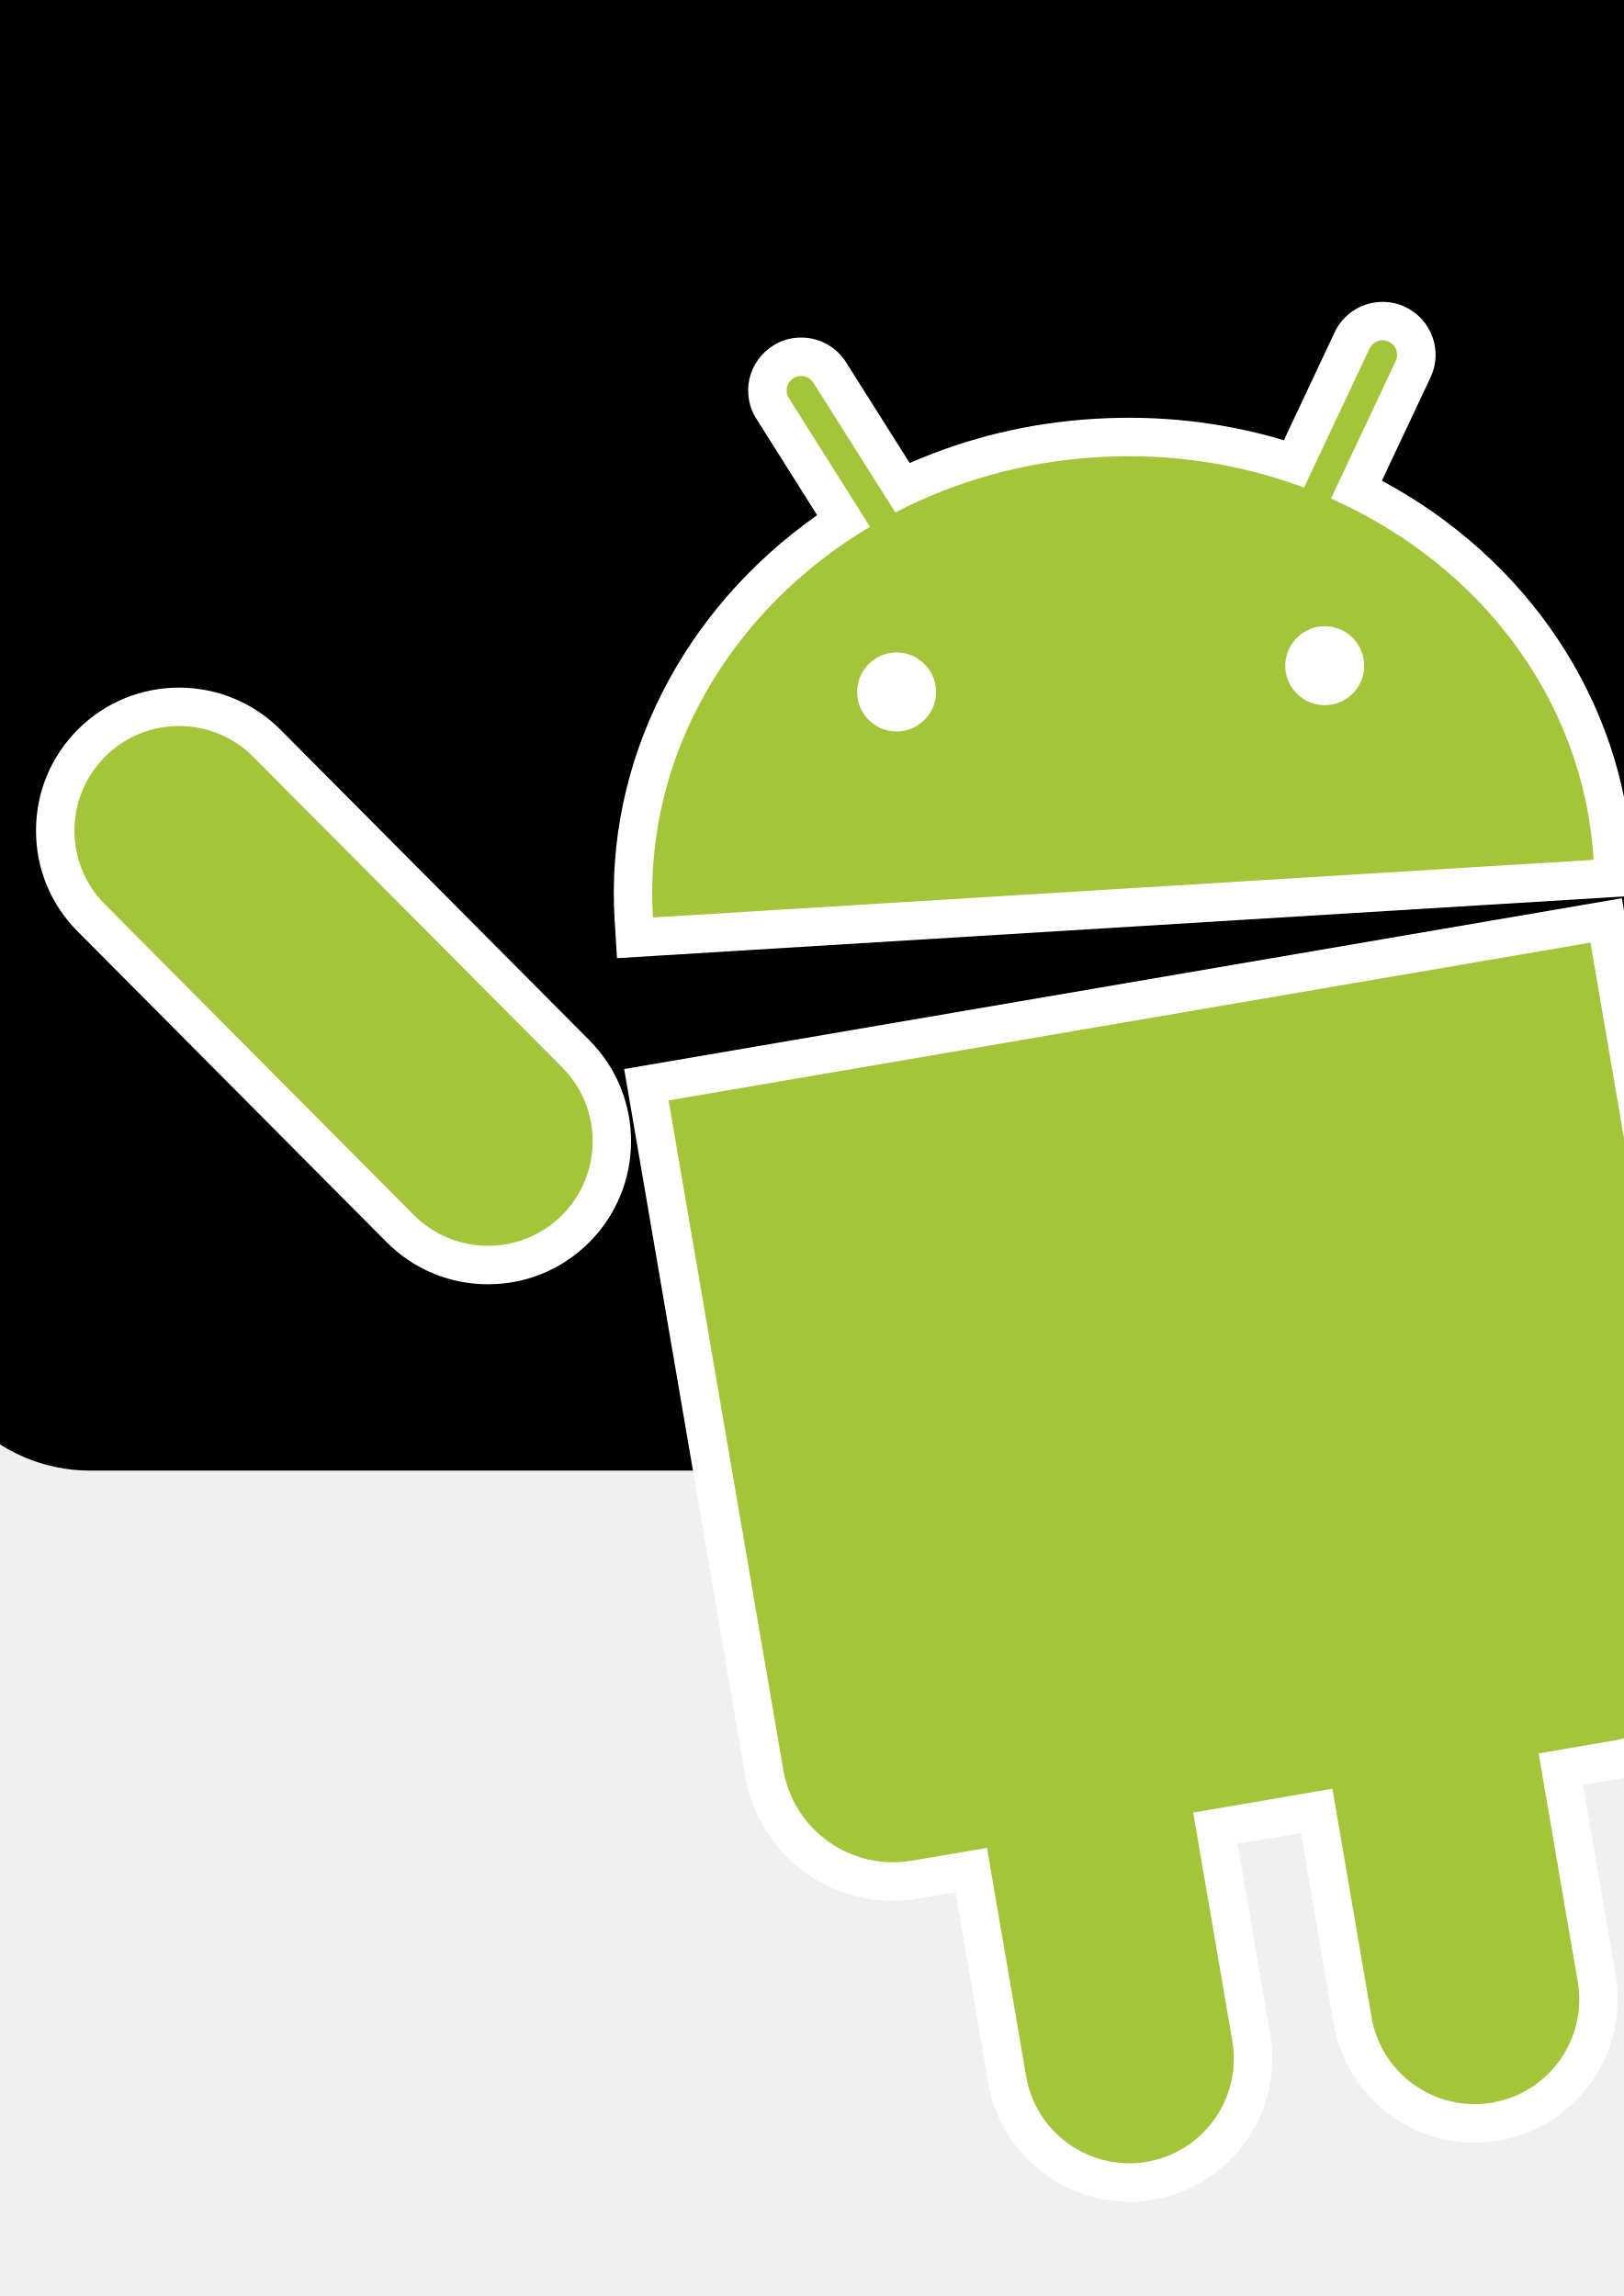
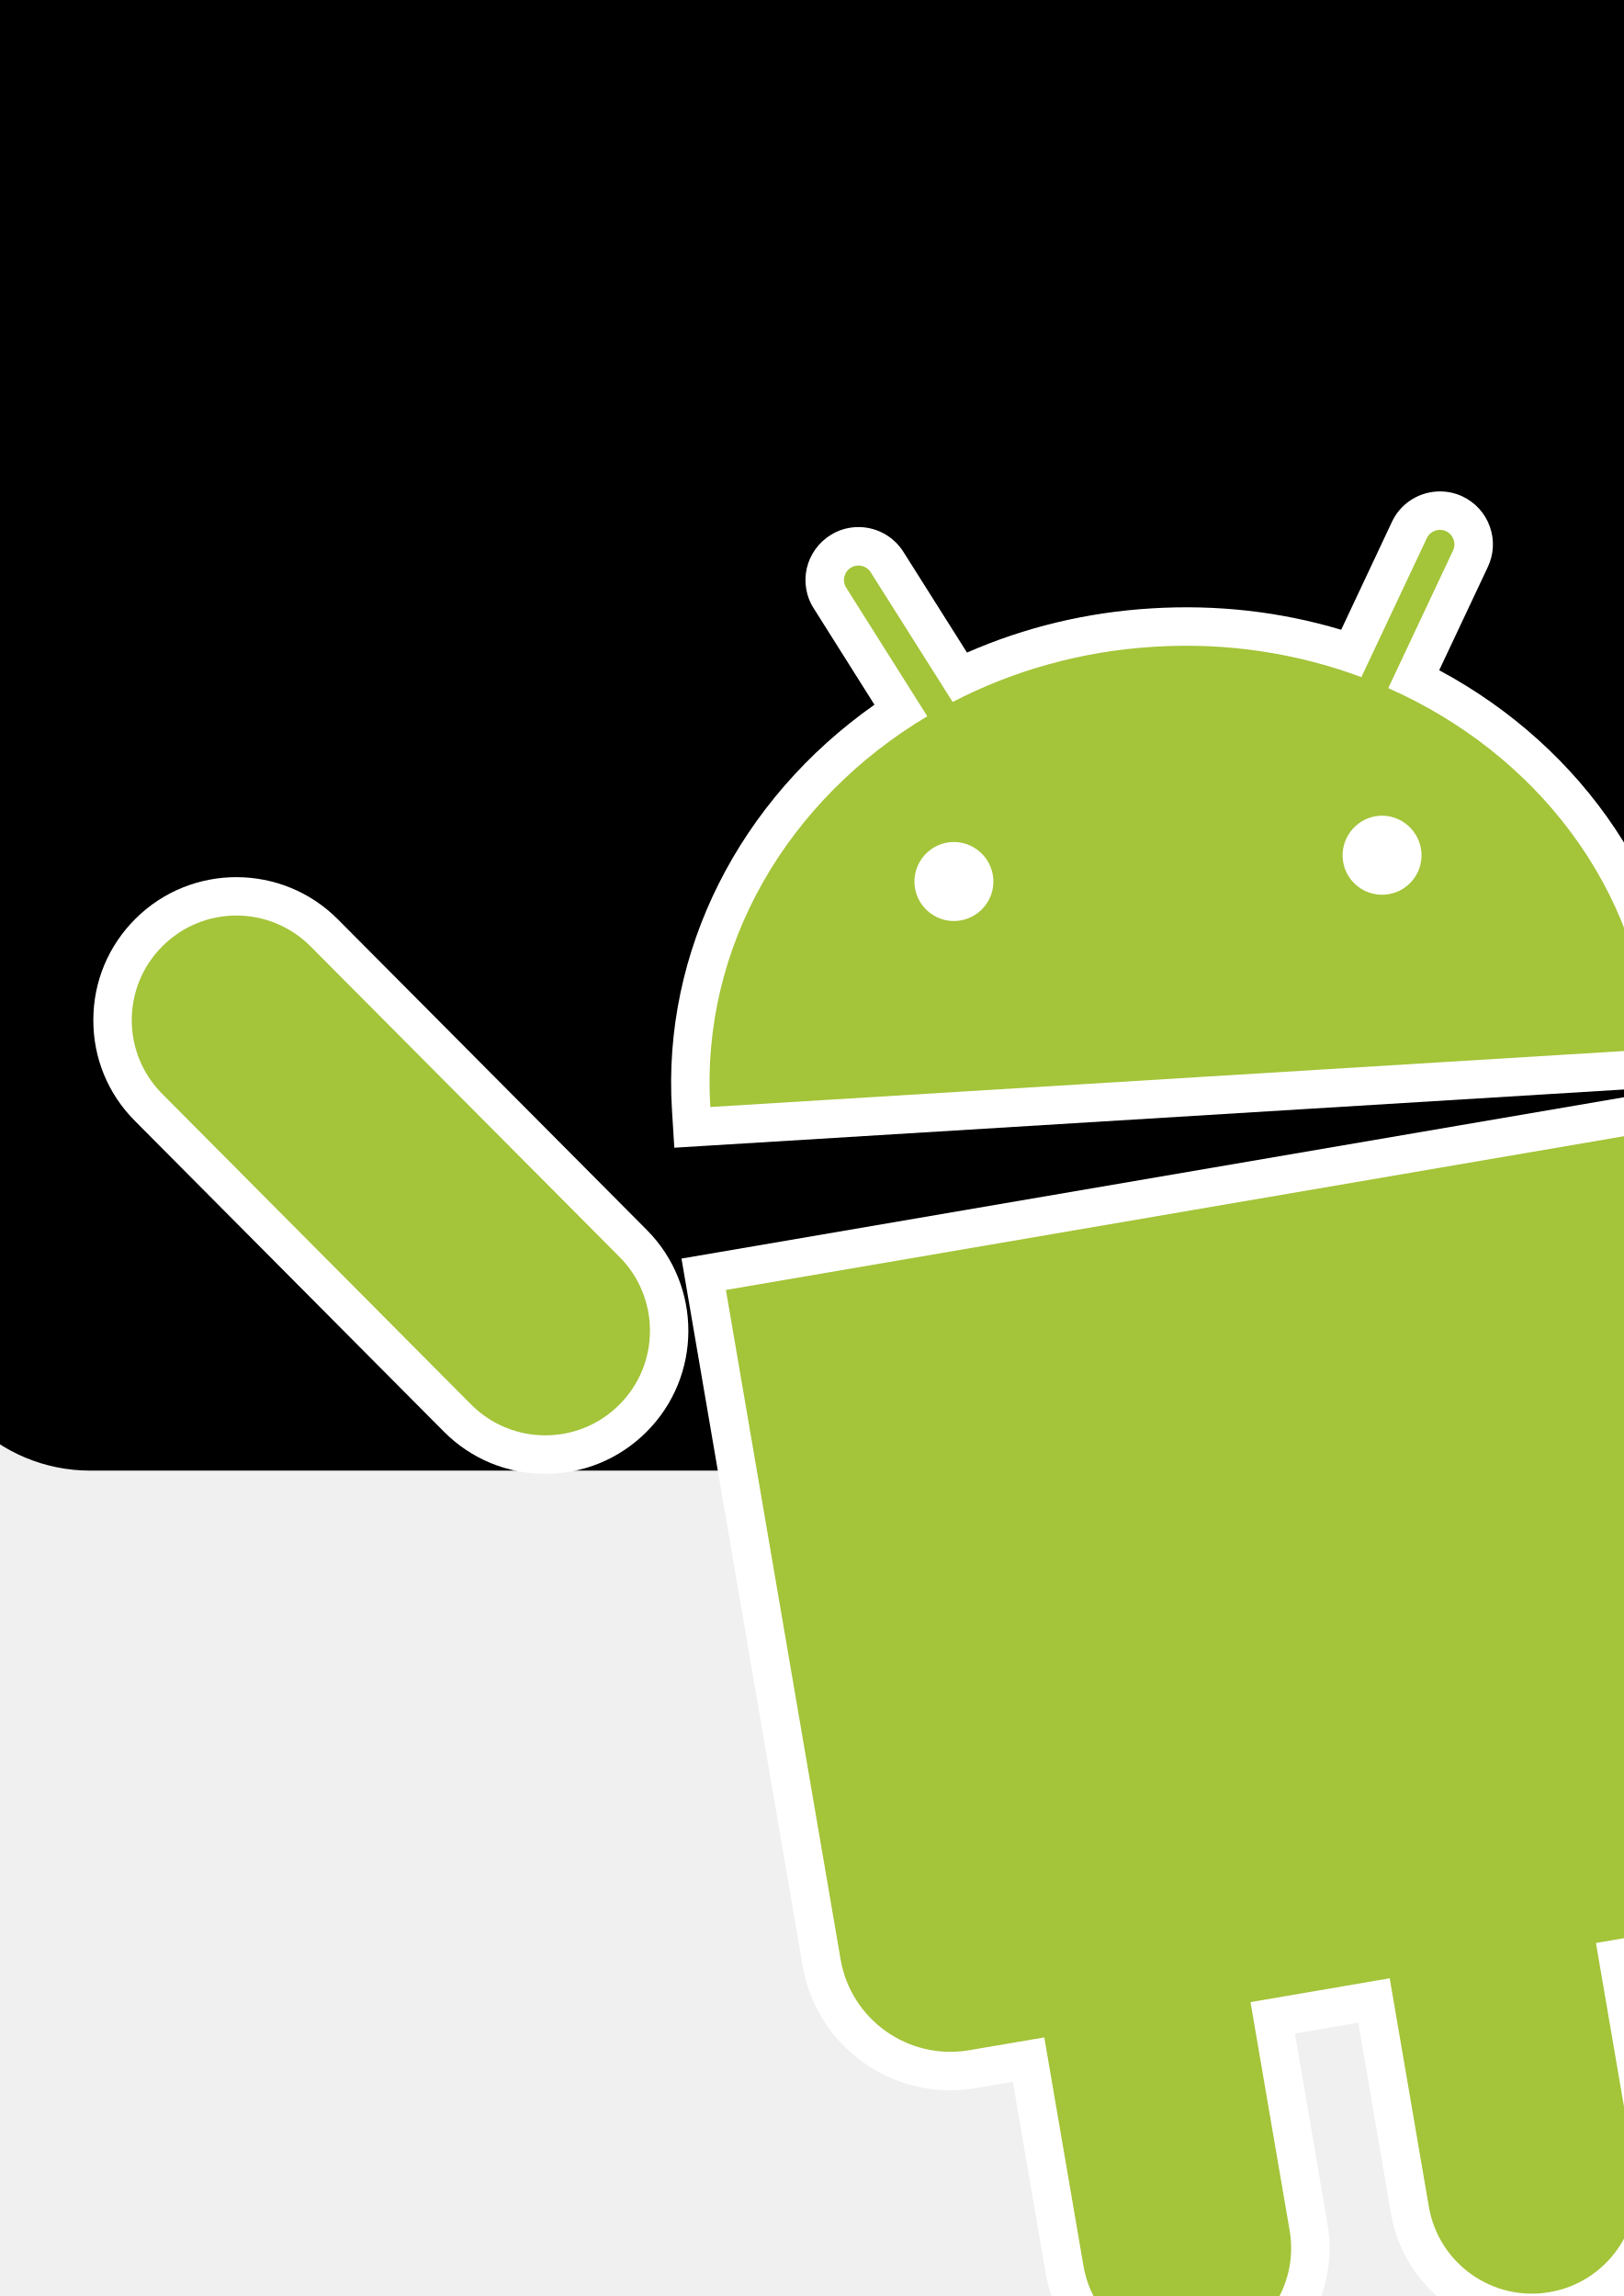
<svg xmlns="http://www.w3.org/2000/svg" width="744.094" height="1052.362" id="svg2" version="1.1">
  <defs id="defs4">
    <clipPath id="clipPath3143" clipPathUnits="userSpaceOnUse">
      <path id="path3145" d="m 0,595.28 841.89,0 L 841.89,0 0,0 0,595.28 z" />
    </clipPath>
  </defs>
  <g id="layer1">
    <rect style="fill:#000000;stroke:#000000;stroke-opacity:1;fill-opacity:1" id="rect3127" width="800" height="800" x="-35.355" y="-126.445" ry="76.772" />
    <g id="g3159" transform="matrix(1.25,0,0,-1.25,490.608,140.3141)" />
-     <g id="g3790" transform="matrix(1.686821,0,0,1.686821,-415.4428,-385.1616)">
+     <g id="g3790" transform="matrix(1.686821,0,0,1.686821,-389.1788,-298.2885)">
      <g transform="matrix(1.232104,-0.2107572,-0.2107572,-1.232104,559.6191,826.0252)" id="g3163">
        <path id="path3165" style="fill:#ffffff;fill-opacity:1;fill-rule:nonzero;stroke:none" d="m 0,0 c -17.14,0.002 -31.089,13.944 -31.093,31.095 l -0.008,42.023 -8.167,-0.007 c -8.728,-0.002 -16.918,3.389 -23.074,9.549 -6.164,6.154 -9.56,14.35 -9.548,23.084 l -0.03,147.53 -0.002,8.367 8.361,-0.002 203.275,0.032 8.364,0.006 0.001,-8.361 0.021,-147.549 C 148.103,87.774 133.465,73.132 115.475,73.136 l -8.223,-0.01 0.012,-42.008 C 107.262,13.978 93.318,0.021 76.185,0.022 67.88,0.003 60.083,3.232 54.198,9.119 48.307,14.99 45.065,22.797 45.069,31.098 l -0.001,42.029 -13.973,0.001 0,-42.022 C 31.092,13.96 17.147,-0.003 0,0" />
      </g>
      <g transform="matrix(1.232104,-0.2107572,-0.2107572,-1.232104,459.0682,709.1249)" id="g3167">
        <path id="path3169" style="fill:#ffffff;fill-opacity:1;fill-rule:nonzero;stroke:none" d="m 0,0 c -0.012,-13.436 10.833,-24.282 24.257,-24.277 l 16.52,-10e-4 0.019,-50.379 c -0.003,-12.541 10.187,-22.738 22.72,-22.739 12.564,0 22.742,10.206 22.731,22.756 l 0.002,50.368 30.696,0.005 -0.002,-50.377 c 0.011,-12.543 10.214,-22.749 22.744,-22.728 12.562,-0.008 22.747,10.198 22.745,22.749 l -0.014,50.363 16.58,0.005 c 13.378,-0.005 24.261,10.867 24.26,24.274 L 203.232,147.578 -0.037,147.542 0,0 z" />
      </g>
      <g transform="matrix(1.232104,-0.2107572,-0.2107572,-1.232104,747.736,656.1728)" id="g3171">
        <path id="path3173" style="fill:#ffffff;fill-opacity:1;fill-rule:nonzero;stroke:none" d="m 0,0 c -17.148,-0.002 -31.098,13.933 -31.093,31.087 l -0.023,95.217 c 0.004,17.152 13.931,31.102 31.072,31.103 17.162,0.002 31.118,-13.945 31.115,-31.093 L 31.08,31.103 C 31.084,13.962 17.147,-0.003 0,0" />
      </g>
      <g transform="matrix(1.232104,-0.2107572,-0.2107572,-1.232104,716.2909,472.5371)" id="g3175">
        <path id="path3177" style="fill:#ffffff;fill-opacity:1;fill-rule:nonzero;stroke:none" d="m 0,0 c -12.555,0.01 -22.731,-10.186 -22.729,-22.743 l 0.009,-95.213 c 0.006,-12.572 10.177,-22.743 22.743,-22.735 12.555,0.002 22.719,10.165 22.73,22.743 l -0.025,95.211 C 22.726,-10.177 12.557,0.003 0,0" />
      </g>
      <g transform="matrix(-0.7091129,0.705095,-0.705095,-0.7091129,722.289,506.7181)" id="g3336">
        <g id="g3147" transform="matrix(1.25,0,0,-1.25,265.8961,377.5522)">
          <path d="m 0,0 c -17.157,-0.01 -31.095,13.946 -31.097,31.101 l -0.008,95.217 c -0.006,17.137 13.929,31.09 31.063,31.093 8.332,0.007 16.13,-3.225 22.011,-9.096 5.881,-5.874 9.114,-13.686 9.12,-21.988 L 31.081,31.102 C 31.102,22.811 27.878,14.998 22.002,9.133 16.138,3.242 8.317,0.003 0,0" style="fill:#ffffff;fill-opacity:1;fill-rule:nonzero;stroke:none" id="path3149" />
        </g>
        <g id="g3151" transform="matrix(1.25,0,0,-1.25,265.8656,191.2344)">
          <path d="m 0,0 c -12.556,0.006 -22.732,-10.19 -22.735,-22.735 l 0.017,-95.214 c 0.003,-12.588 10.197,-22.747 22.738,-22.759 12.566,0.015 22.744,10.178 22.731,22.758 l 0.002,95.227 C 22.748,-10.181 12.558,0.009 0,0" style="fill:#ffffff;fill-opacity:1;fill-rule:nonzero;stroke:none" id="path3153" />
        </g>
        <path style="fill:#a4c439;fill-opacity:1;fill-rule:nonzero;stroke:none" d="m 265.866,191.234 c -15.695,-0.007 -28.415,12.739 -28.419,28.42 l 0.021,119.016 c 0.004,15.735 12.729,28.431 28.425,28.429 15.705,0.001 28.427,-12.703 28.411,-28.427 l 0.002,-119.034 c -0.006,-15.678 -12.745,-28.414 -28.441,-28.404" id="path3254" />
      </g>
      <g transform="matrix(0.9981339,-0.06106295,0.06106295,0.9981339,108.5929,309.8428)" id="g3343">
        <g id="g3155" transform="matrix(1.25,0,0,-1.25,570.7422,197.1274)">
          <path d="m 0,0 -8.359,0.003 -204.813,-0.027 -8.362,-0.003 -0.003,8.361 c -0.019,34.321 18.68,66.242 49.304,85.102 l -11.906,21.733 c -1.458,2.548 -1.822,5.772 -0.975,8.723 0.861,2.949 2.894,5.482 5.621,6.933 1.576,0.894 3.501,1.391 5.449,1.388 4.216,-0.001 8.083,-2.289 10.117,-5.989 l 12.462,-22.701 c 12.897,4.732 26.511,7.144 40.576,7.139 14.268,0.006 27.951,-2.409 40.902,-7.159 l 12.442,22.74 c 2.003,3.691 5.895,5.99 10.106,5.986 1.896,0.002 3.786,-0.461 5.455,-1.359 2.799,-1.536 4.751,-3.984 5.61,-6.954 0.855,-2.952 0.512,-6.07 -0.988,-8.774 l -11.9,-21.723 C -18.684,74.521 -0.008,42.623 -0.011,8.362 L 0,0 z" style="fill:#ffffff;fill-opacity:1;fill-rule:nonzero;stroke:none" id="path3157" />
        </g>
        <path id="path3248" style="fill:#a4c439;fill-opacity:1;fill-rule:nonzero;stroke:none" d="m 490.608,140.314 c -5.919,0.006 -10.736,-4.793 -10.735,-10.731 0.02,-5.881 4.81,-10.735 10.74,-10.755 5.886,0.016 10.715,4.869 10.71,10.761 0.014,5.926 -4.799,10.726 -10.715,10.725 m -116.573,0.021 c -5.895,-0.014 -10.697,-4.806 -10.699,-10.726 0.002,-5.897 4.794,-10.746 10.709,-10.745 5.936,-0.005 10.738,4.848 10.745,10.742 0.002,5.915 -4.81,10.725 -10.755,10.729 m 121.022,-55.977 19.837,-36.226 c 1.058,-1.893 0.364,-4.304 -1.556,-5.372 -1.934,-1.025 -4.325,-0.329 -5.348,1.577 l -20.036,36.604 c -16.864,-7.501 -35.727,-11.713 -55.691,-11.69 -19.911,-0.016 -38.77,4.176 -55.56,11.636 L 356.647,44.378 c -1.045,-1.926 -3.444,-2.623 -5.338,-1.574 -1.931,1.039 -2.636,3.454 -1.566,5.343 l 19.846,36.199 c -38.994,20.111 -65.339,58.405 -65.319,102.37 l 256.014,-0.026 c 0.007,-43.959 -26.29,-82.172 -65.226,-102.331 m -4.45,55.956 c -5.918,0.006 -10.746,-4.785 -10.735,-10.731 0,-5.884 4.81,-10.735 10.74,-10.755 5.886,0.016 10.715,4.869 10.71,10.761 0.004,5.925 -4.799,10.726 -10.715,10.725 m -116.571,0.021 c -5.896,-0.014 -10.699,-4.806 -10.7,-10.726 0.002,-5.897 4.803,-10.745 10.709,-10.745 5.936,-0.005 10.738,4.848 10.745,10.742 0.002,5.916 -4.809,10.725 -10.754,10.729 m 121.022,-55.977 19.836,-36.226 c 1.058,-1.893 0.366,-4.317 -1.548,-5.366 -1.94,-1.045 -4.334,-0.331 -5.356,1.571 l -20.044,36.589 c -16.858,-7.481 -35.731,-11.695 -55.684,-11.675 -19.911,-0.016 -38.751,4.175 -55.56,11.636 L 356.647,44.378 c -1.035,-1.925 -3.453,-2.629 -5.339,-1.569 -1.929,1.029 -2.634,3.449 -1.565,5.338 l 19.848,36.195 c -38.995,20.115 -65.339,58.409 -65.319,102.374 l 256.012,-0.026 c 0.008,-43.959 -26.29,-82.172 -65.225,-102.331" />
      </g>
      <path id="path3246" d="m 427.928,527.346 31.141,181.796 c 2.815,16.54 18.474,27.599 35.003,24.775 l 20.355,-3.473 10.641,62.068 c 2.639,15.452 17.351,25.869 32.786,23.228 15.48,-2.648 25.87,-17.368 23.228,-32.83 l -10.63,-62.057 37.819,-6.476 10.633,62.067 c 2.638,15.446 17.361,25.88 32.794,23.214 15.481,-2.638 25.877,-17.359 23.23,-32.823 l -10.632,-62.05 20.422,-3.51 c 16.489,-2.814 27.615,-18.476 24.79,-35.014 L 678.379,484.462 427.928,527.346 z" style="fill:#a4c439;fill-opacity:1;fill-rule:nonzero;stroke:none" />
      <path id="path3181" d="m 749.095,495.753 c -2.648,-15.471 -17.334,-25.865 -32.804,-23.215 -15.471,2.634 -25.862,17.34 -23.211,32.812 l 20.087,117.311 c 2.648,15.488 17.323,25.861 32.804,23.218 15.469,-2.648 25.86,-17.312 23.212,-32.812 l -20.089,-117.314 z" style="fill:#a4c439;fill-opacity:1;fill-rule:nonzero;stroke:none" />
    </g>
-     <flowRoot xml:space="preserve" id="flowRoot3014" style="font-size:40px;font-style:normal;font-variant:normal;font-weight:normal;font-stretch:normal;line-height:125%;letter-spacing:0px;word-spacing:0px;fill:#000000;fill-opacity:1;stroke:#ffffff;font-family:Roboto;-inkscape-font-specification:Roboto;stroke-opacity:1;stroke-width:1.094;stroke-miterlimit:4;stroke-dasharray:none" transform="matrix(7.250897,-0.9416752,0.9416752,7.250897,1065.304,-717.0336)">
+     <flowRoot xml:space="preserve" id="flowRoot3014" style="font-size:40px;font-style:normal;font-variant:normal;font-weight:normal;font-stretch:normal;line-height:125%;letter-spacing:0px;word-spacing:0px;fill:#8282ff;fill-opacity:1;stroke:#ffffff;stroke-width:1.641;stroke-miterlimit:4;stroke-opacity:1;stroke-dasharray:none;font-family:Roboto;-inkscape-font-specification:Roboto" transform="matrix(8.079793,-1.049324,1.049324,8.079793,1193.935,-779.2642)">
      <flowRegion id="flowRegion3016">
-         <rect id="rect3018" width="490.934" height="155.563" x="-161.624" y="72.514" style="stroke:#ffffff;stroke-opacity:1;stroke-width:1.094;stroke-miterlimit:4;stroke-dasharray:none" />
+         <rect id="rect3018" width="490.934" height="155.563" x="-161.624" y="72.514" style="fill:#8282ff;fill-opacity:1;stroke:#ffffff;stroke-width:1.641;stroke-miterlimit:4;stroke-opacity:1;stroke-dasharray:none" />
      </flowRegion>
-       <flowPara id="flowPara3020" style="font-weight:bold;fill:#00005f;fill-opacity:1;stroke:#ffffff;stroke-opacity:1;stroke-width:1.094;stroke-miterlimit:4;stroke-dasharray:none">http://</flowPara>
+       <flowPara id="flowPara3020" style="font-weight:bold;fill:#8282ff;fill-opacity:1;stroke:#ffffff;stroke-width:1.641;stroke-linecap:round;stroke-miterlimit:4;stroke-opacity:1;stroke-dasharray:none">h<flowSpan style="font-style:normal;stroke-width:1.641;stroke-linecap:round;stroke-linejoin:round;stroke-miterlimit:4;stroke-dasharray:none;-inkscape-font-specification:Roboto Bold" id="flowSpan3779">ttp:/</flowSpan>/</flowPara>
    </flowRoot>
  </g>
</svg>
